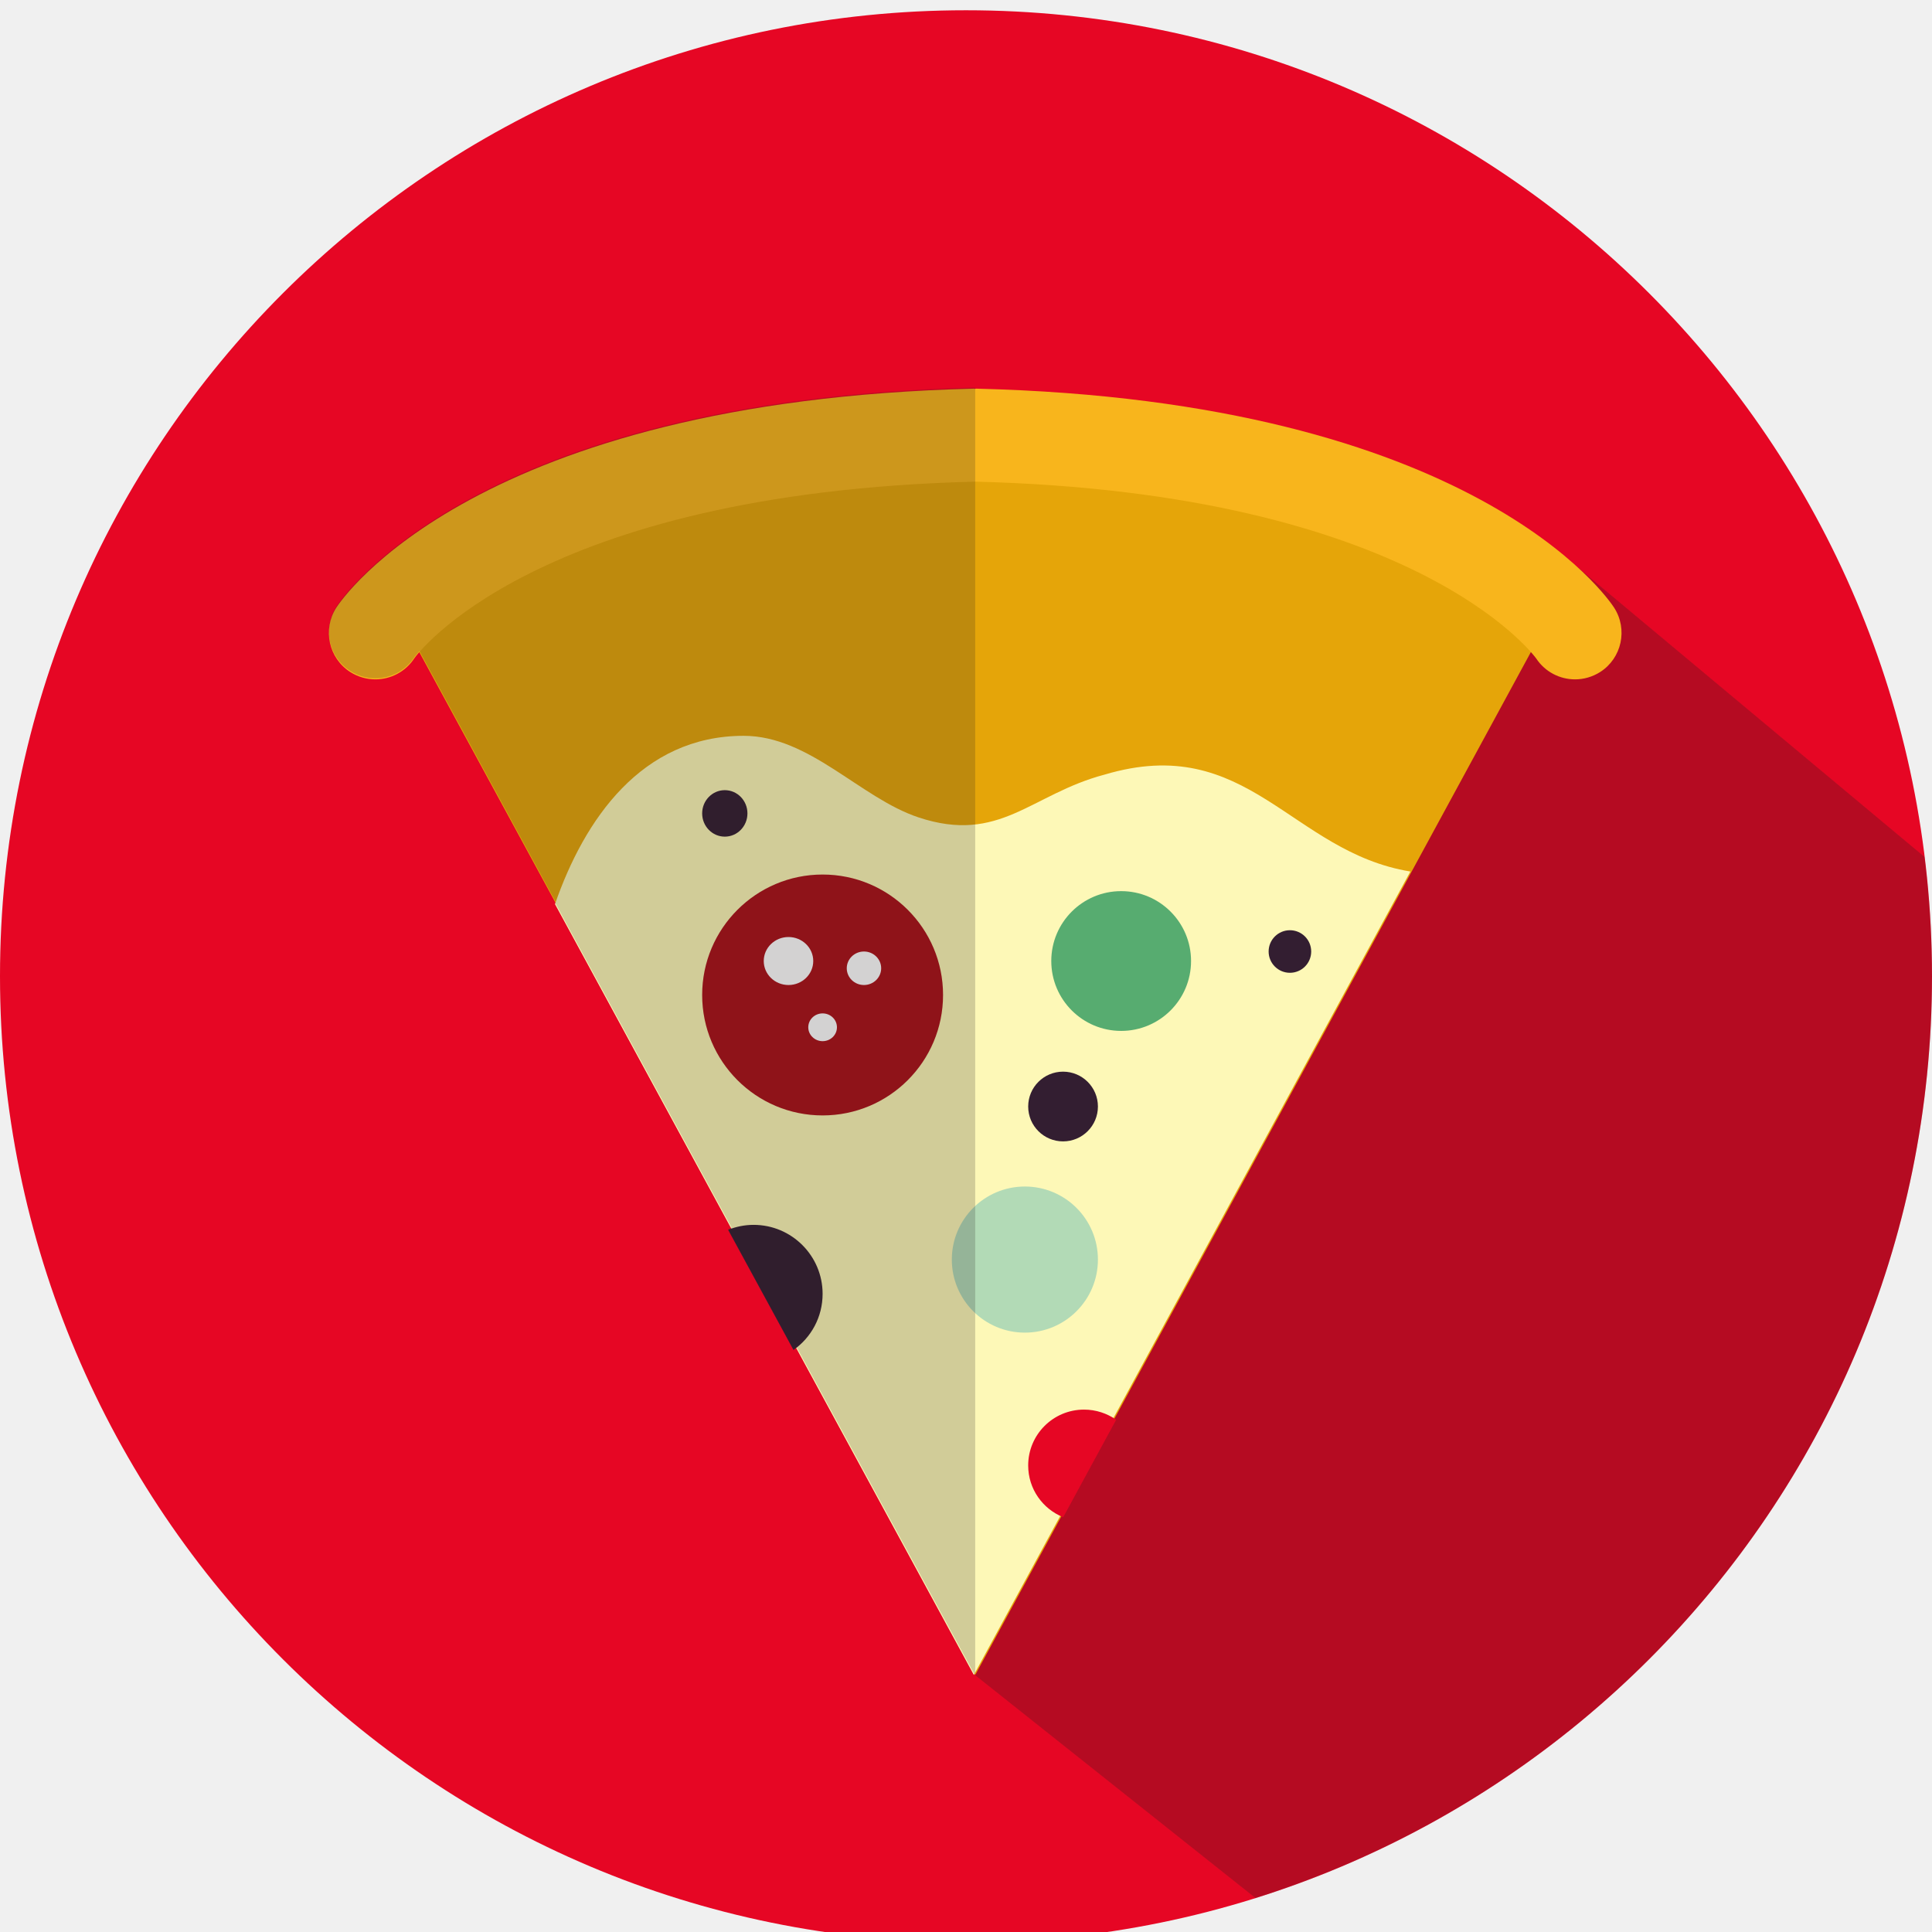
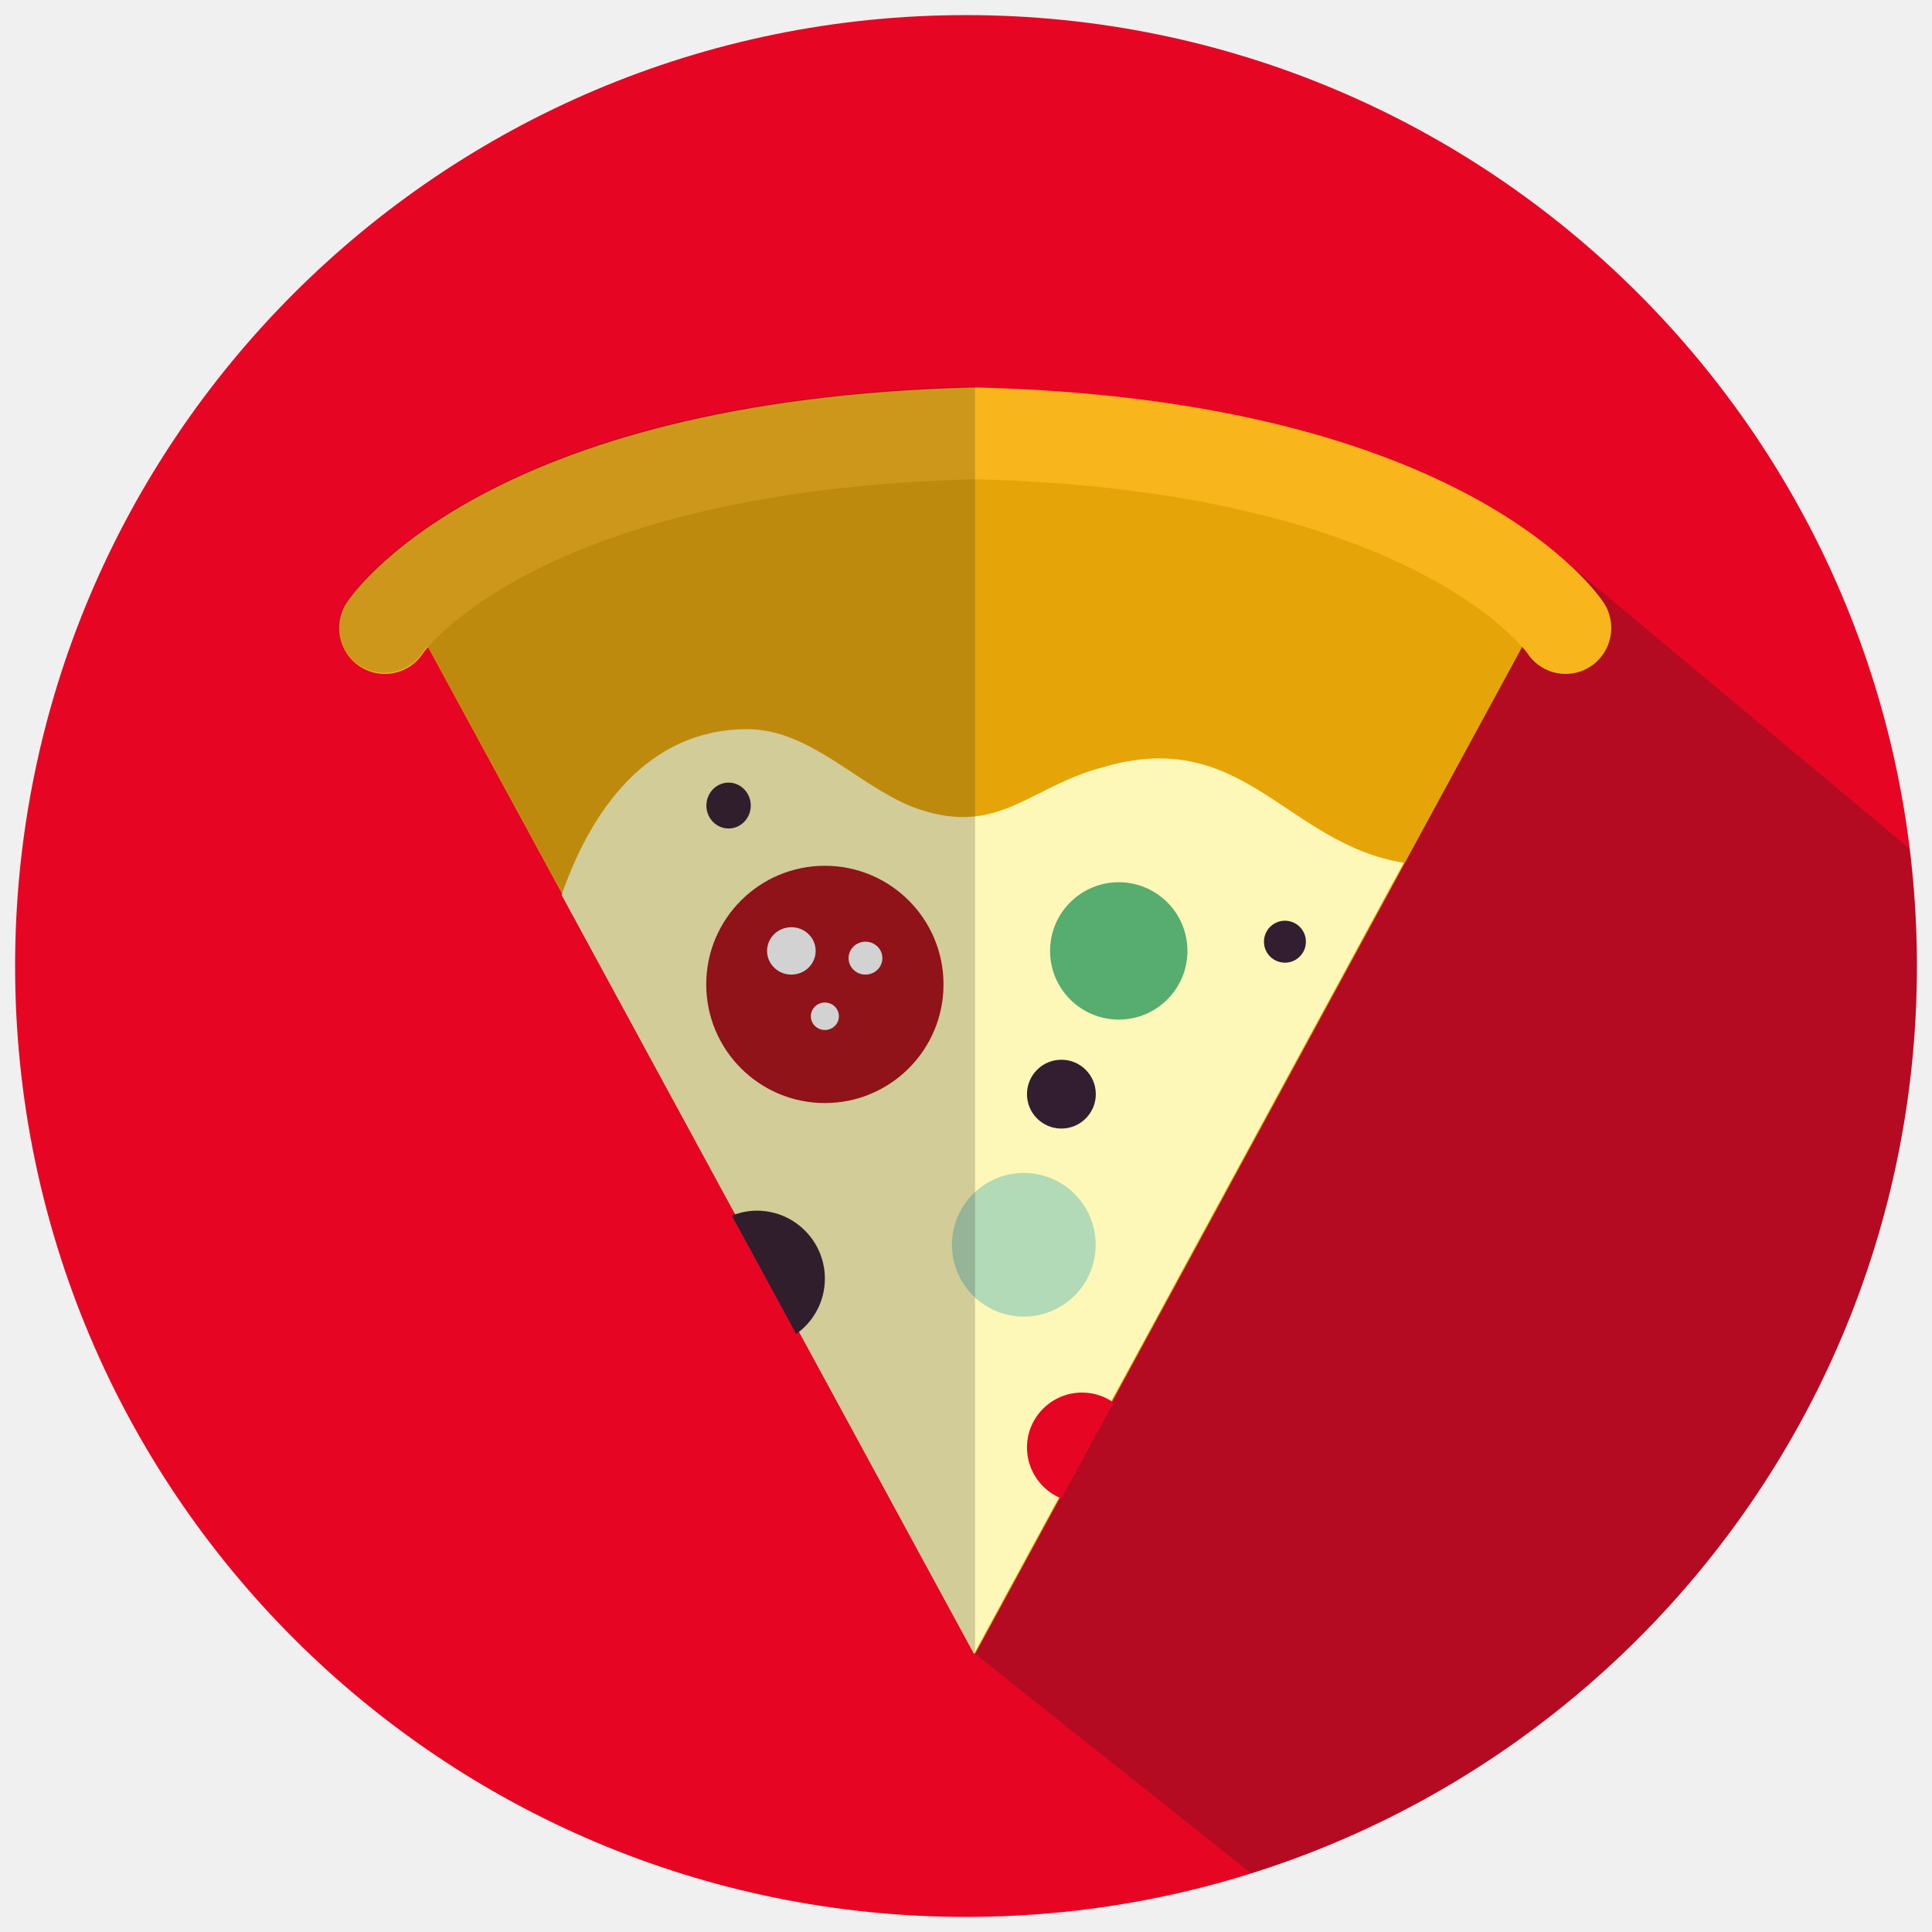
<svg xmlns="http://www.w3.org/2000/svg" width="128" height="128" viewBox="0 0 128 128">
-   <circle fill="#E60624" cx="64" cy="64.68" r="64" />
-   <path opacity="0.25" fill="#241C1D" d="M64,103.96l0.6,7.02l18.58,14.77C109.16,117.6,128,93.34,128,64.68  c0-2.68-0.18-5.32-0.5-7.91l-23.01-19.21L64,103.96z" />
-   <path fill-rule="evenodd" clip-rule="evenodd" fill="#E5A509" d="M64.61,110.97l38.19-70.3c0,0-9.78-12.05-38.2-11.84  c-28.42-0.2-38.2,11.84-38.2,11.84L64.61,110.97L64.61,110.97L64.61,110.97L64.61,110.97L64.61,110.97z" />
-   <path fill="#F8B51C" d="M106.94,40.26c-0.36-0.56-9.22-13.71-42.25-14.51c-0.03,0-0.05,0.01-0.08,0.01c-0.03,0-0.05-0.01-0.08-0.01  C31.5,26.56,22.64,39.7,22.28,40.26c-0.92,1.43-0.51,3.34,0.92,4.26c0.52,0.33,1.1,0.49,1.67,0.49c1.01,0,2-0.5,2.59-1.41  c0.07-0.11,7.88-10.96,37.15-11.69c29.08,0.73,36.99,11.48,37.17,11.72c0.59,0.89,1.57,1.38,2.57,1.38c0.57,0,1.15-0.16,1.67-0.49  C107.45,43.6,107.86,41.69,106.94,40.26z" />
-   <path fill-rule="evenodd" clip-rule="evenodd" fill="#FDF8B7" d="M73.18,51.32c-4.88,1.29-6.94,4.63-12.34,2.83  c-3.86-1.29-7.2-5.4-11.57-5.4c-6.76,0-10.56,5.55-12.5,11.15l27.75,51.07v0.01l0,0l0,0v-0.01l28.92-53.23  C85.51,56.44,82.68,48.49,73.18,51.32z" />
-   <circle fill-rule="evenodd" clip-rule="evenodd" fill="#AA1018" cx="54.5" cy="65.92" r="7.98" />
-   <ellipse fill="#FFFFFF" cx="52.24" cy="63.67" rx="1.64" ry="1.59" />
-   <ellipse fill="#FFFFFF" cx="57.24" cy="64.15" rx="1.14" ry="1.11" />
-   <ellipse fill="#FFFFFF" cx="54.5" cy="68.06" rx="0.95" ry="0.92" />
-   <circle fill="#57AC70" cx="74.28" cy="63.67" r="4.63" />
-   <circle fill="#B2DAB6" cx="67.9" cy="83.45" r="4.84" />
-   <circle fill-rule="evenodd" clip-rule="evenodd" fill="#331E31" cx="70.43" cy="73.31" r="2.31" />
-   <circle fill-rule="evenodd" clip-rule="evenodd" fill="#331E31" cx="85.46" cy="63.04" r="1.41" />
-   <path fill-rule="evenodd" clip-rule="evenodd" fill="#E60624" d="M71.82,93.39c-2.05,0-3.7,1.66-3.7,3.7c0,1.56,0.96,2.88,2.32,3.43  l3.51-6.46C73.34,93.64,72.61,93.39,71.82,93.39z" />
-   <path fill-rule="evenodd" clip-rule="evenodd" fill="#331E31" d="M54.5,85.72c0-2.52-2.05-4.57-4.57-4.57  c-0.6,0-1.17,0.12-1.69,0.33l4.33,7.96C53.74,88.62,54.5,87.26,54.5,85.72z" />
-   <ellipse fill-rule="evenodd" clip-rule="evenodd" fill="#331E31" cx="48.02" cy="53.89" rx="1.5" ry="1.54" />
-   <path opacity="0.2" fill-rule="evenodd" clip-rule="evenodd" fill="#241C1D" d="M64.61,110.91V25.69c-0.03,0-0.05-0.01-0.08-0.01  C31.5,26.49,22.64,39.63,22.28,40.19c-0.92,1.43-0.51,3.34,0.92,4.26c0.52,0.33,1.1,0.49,1.67,0.49c1.01,0,2-0.5,2.59-1.41  c0.01-0.01,0.12-0.16,0.33-0.4l9.02,16.61c-0.01,0.03-0.02,0.05-0.03,0.08l11.69,21.51c-0.07,0.03-0.15,0.05-0.22,0.08l4.33,7.96  c0.06-0.04,0.12-0.1,0.18-0.15l11.78,21.67v0.01l0,0l0,0v-0.01l0.03-0.06L64.61,110.91L64.61,110.91L64.61,110.91z" />
+   <circle fill="#E60624" cx="64" cy="64" r="63" />
+   <path opacity=".25" fill="#241C1D" d="M64 102.66l.59 6.91 18.29 14.54c25.57-8.02 44.12-31.9 44.12-60.11 0-2.64-.18-5.24-.5-7.79l-22.65-18.91-39.85 65.36z" />
+   <path fill-rule="evenodd" clip-rule="evenodd" fill="#E5A509" d="M64.6 109.57l37.6-69.2s-9.62-11.86-37.6-11.66c-27.98-.2-37.6 11.66-37.6 11.66l37.6 69.2z" />
+   <path fill="#F8B51C" d="M106.27 39.96c-.36-.55-9.08-13.49-41.59-14.29l-.07.01-.07-.01c-32.51.79-41.24 13.74-41.59 14.29-.91 1.41-.5 3.29.9 4.2.51.33 1.08.49 1.64.49 1 0 1.97-.49 2.55-1.39.07-.11 7.76-10.79 36.57-11.51 28.62.72 36.42 11.3 36.59 11.54.58.88 1.55 1.36 2.53 1.36.56 0 1.14-.16 1.64-.49 1.4-.91 1.8-2.79.9-4.2z" />
+   <path fill-rule="evenodd" clip-rule="evenodd" fill="#FDF8B7" d="M73.04 50.84c-4.81 1.27-6.83 4.55-12.14 2.78-3.8-1.27-7.08-5.31-11.39-5.31-6.65 0-10.39 5.46-12.3 10.98l27.32 50.28v.01-.01l28.47-52.41c-7.82-1.27-10.61-9.1-19.96-6.32z" />
+   <circle fill-rule="evenodd" clip-rule="evenodd" fill="#AA1018" cx="54.65" cy="65.22" r="7.86" />
+   <ellipse fill="#fff" cx="52.43" cy="63" rx="1.61" ry="1.57" />
+   <ellipse fill="#fff" cx="57.34" cy="63.48" rx="1.12" ry="1.09" />
+   <ellipse fill="#fff" cx="54.65" cy="67.33" rx=".93" ry=".91" />
+   <circle fill="#57AC70" cx="74.12" cy="63" r="4.55" />
+   <circle fill="#B2DAB6" cx="67.83" cy="82.47" r="4.76" />
+   <circle fill-rule="evenodd" clip-rule="evenodd" fill="#331E31" cx="70.32" cy="72.49" r="2.28" />
+   <circle fill-rule="evenodd" clip-rule="evenodd" fill="#331E31" cx="85.13" cy="62.39" r="1.39" />
+   <path fill-rule="evenodd" clip-rule="evenodd" fill="#E60624" d="M71.69 92.26c-2.01 0-3.65 1.63-3.65 3.64 0 1.53.95 2.84 2.28 3.38l3.45-6.36c-.58-.41-1.3-.66-2.08-.66z" />
+   <path fill-rule="evenodd" clip-rule="evenodd" fill="#331E31" d="M54.65 84.71c0-2.48-2.02-4.5-4.5-4.5-.59 0-1.15.12-1.66.33l4.26 7.84c1.15-.82 1.9-2.15 1.9-3.67z" />
+   <ellipse fill-rule="evenodd" clip-rule="evenodd" fill="#331E31" cx="48.27" cy="53.37" rx="1.47" ry="1.52" />
+   <path opacity=".2" fill-rule="evenodd" clip-rule="evenodd" fill="#241C1D" d="M64.6 109.5v-83.89l-.07-.01c-32.52.8-41.25 13.74-41.6 14.29-.91 1.41-.51 3.29.9 4.2.51.33 1.08.49 1.64.49 1 0 1.97-.49 2.55-1.39.01-.01.11-.16.32-.4l8.88 16.35-.03.08 11.5 21.17-.22.08 4.26 7.84.18-.15 11.59 21.33v.01-.01l.03-.06.07.07z" />
</svg>
